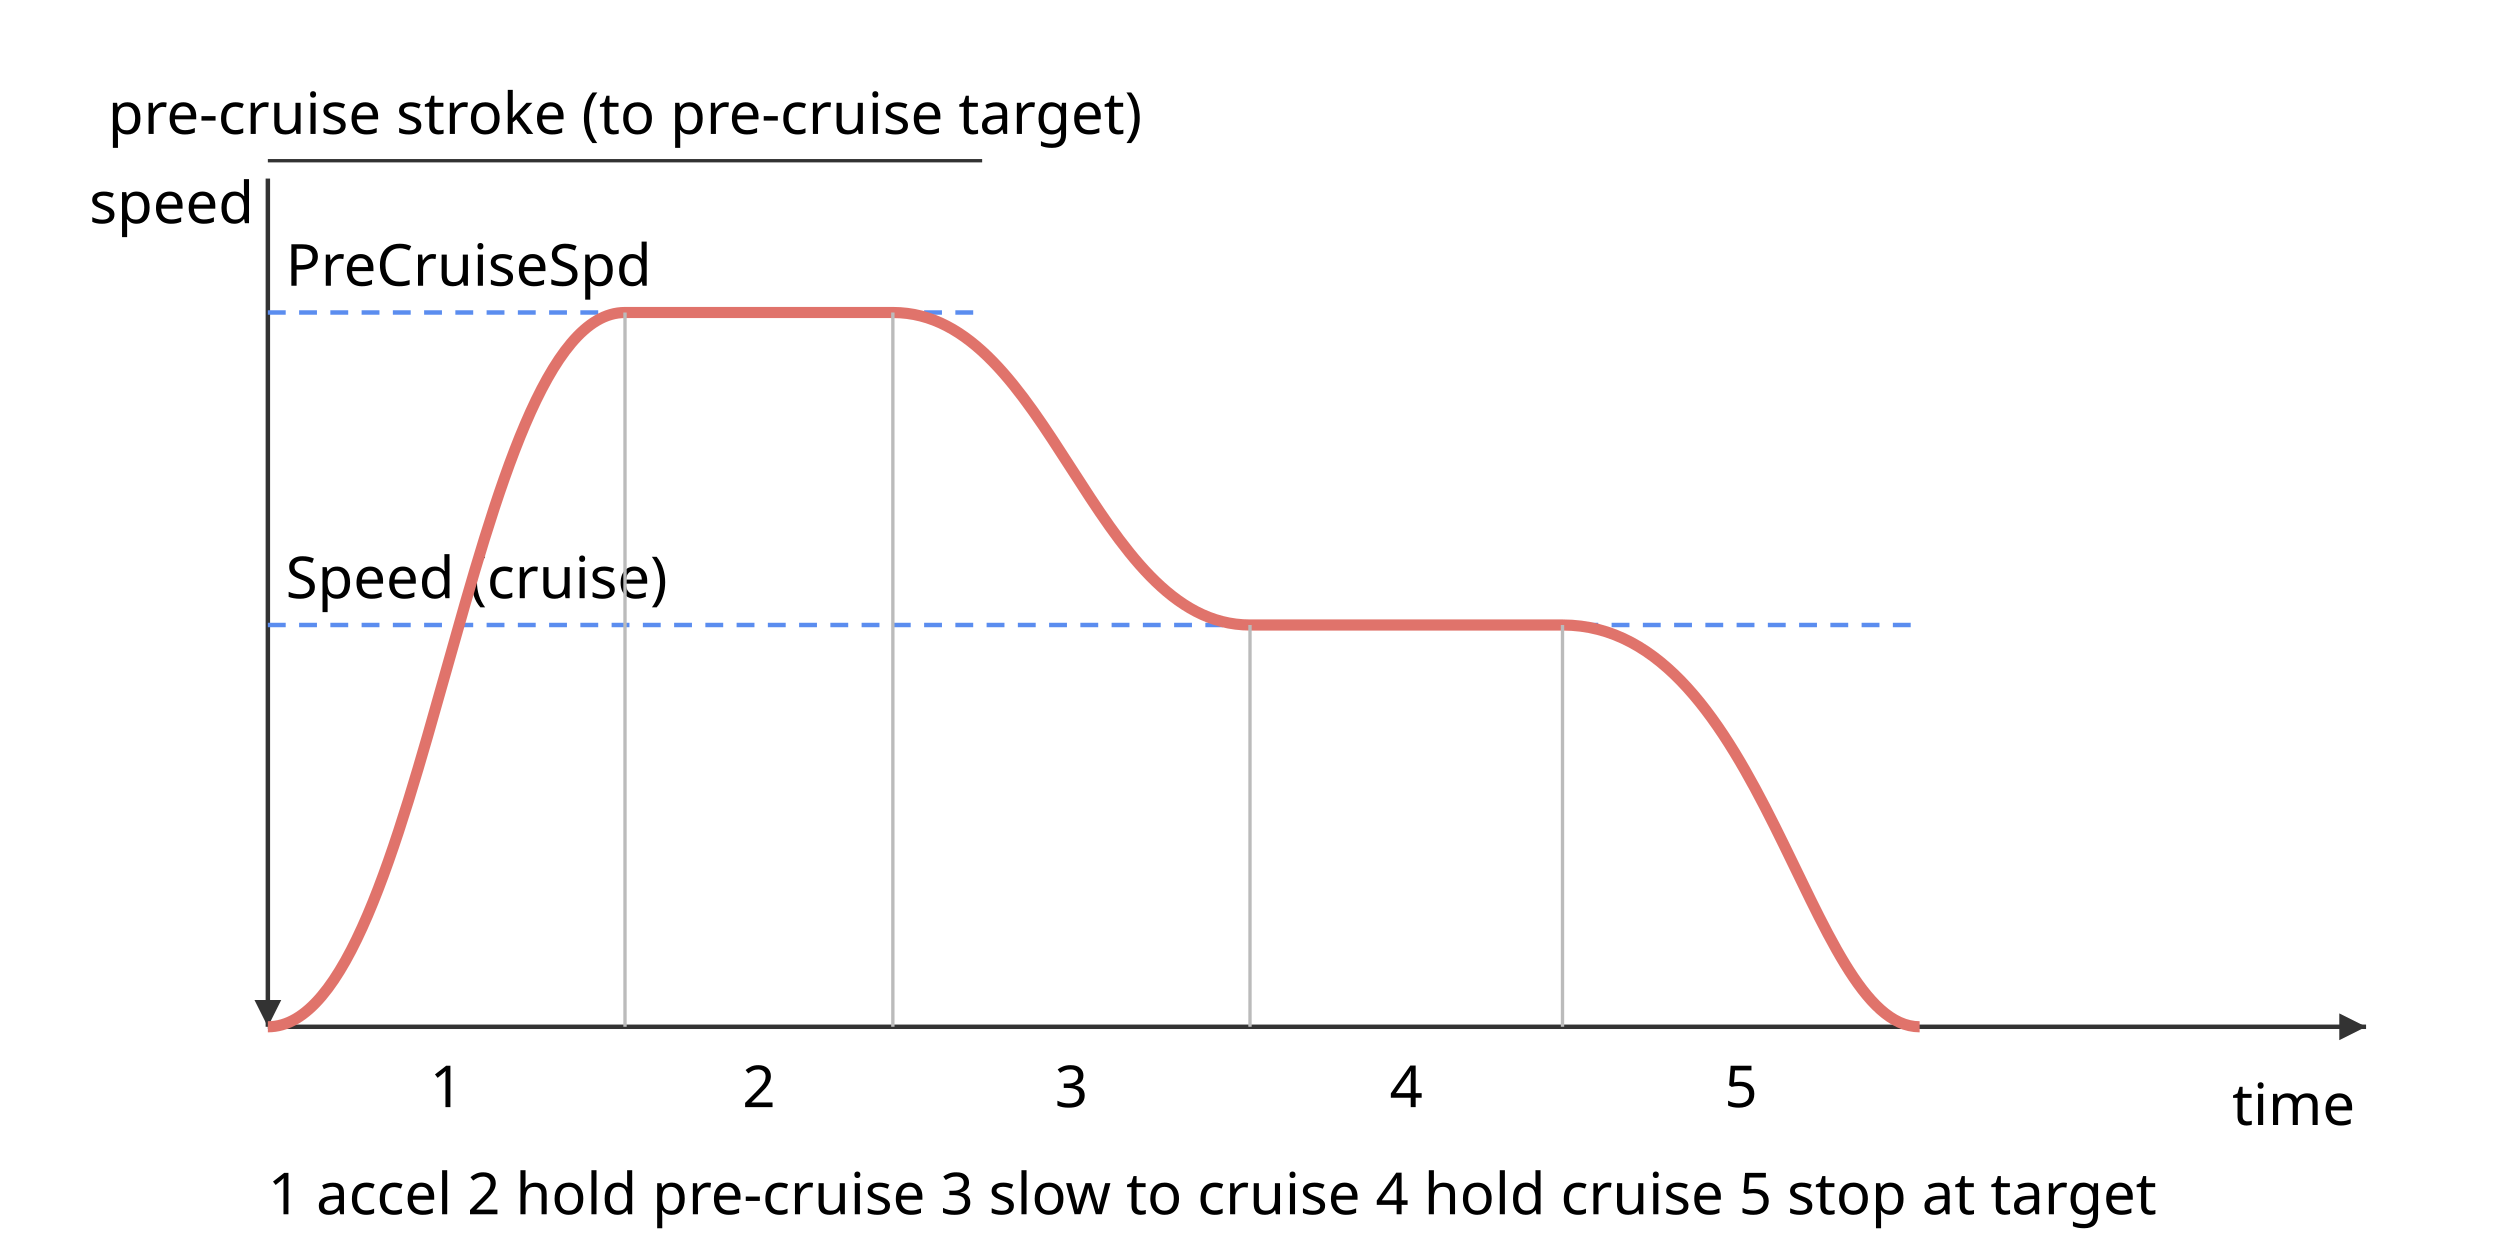
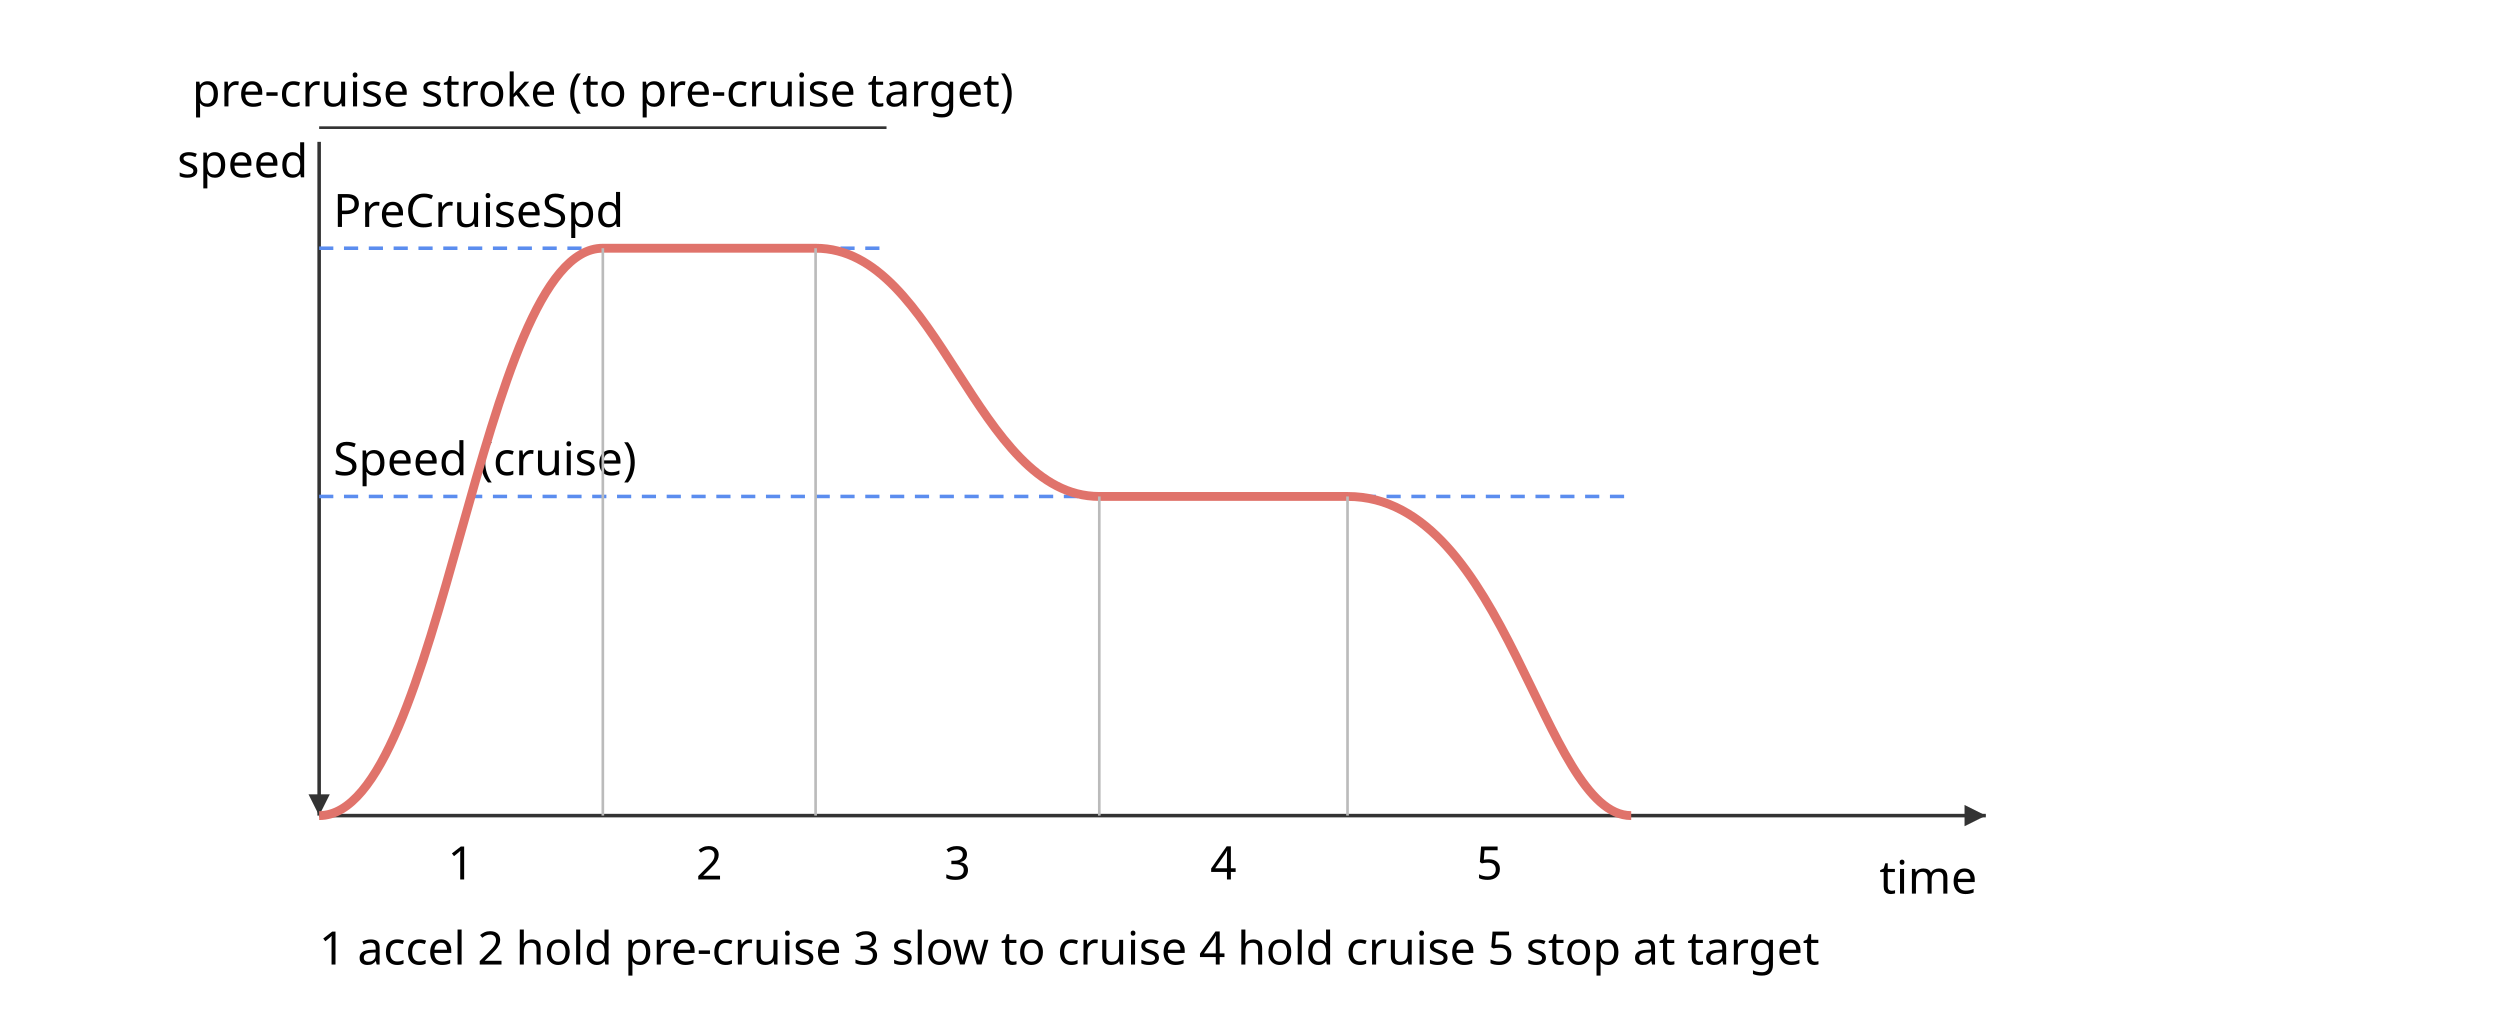
- <svg xmlns="http://www.w3.org/2000/svg" width="560" height="280" viewBox="0 0 560 280" font-family="sans-serif" font-size="13">
+ <svg xmlns="http://www.w3.org/2000/svg" width="705" height="290" viewBox="-30 0 705 290" font-family="sans-serif" font-size="13">
  <defs>
    <marker id="arrow" markerWidth="8" markerHeight="8" refX="6" refY="3" orient="auto">
      <path d="M0,0 L6,3 L0,6 Z" fill="#333" />
    </marker>
  </defs>
  <line x1="60" y1="40" x2="60" y2="230" stroke="#333" stroke-width="1" marker-end="url(#arrow)" />
  <line x1="60" y1="230" x2="530" y2="230" stroke="#333" stroke-width="1" marker-end="url(#arrow)" />
  <text x="20" y="50">speed</text>
  <text x="500" y="252">time</text>
  <line x1="60" y1="70" x2="220" y2="70" stroke="#5b8def" stroke-width="1" stroke-dasharray="4 3" />
  <text x="64" y="64">PreCruiseSpd</text>
  <line x1="60" y1="140" x2="430" y2="140" stroke="#5b8def" stroke-width="1" stroke-dasharray="4 3" />
  <text x="64" y="134">Speed (cruise)</text>
  <path d="M60,230 C95,230 105,70 140,70 L200,70 C235,70 245,140 280,140 L350,140 C395,140 405,230 430,230" fill="none" stroke="#e0736b" stroke-width="2.5" />
  <line x1="140" y1="70" x2="140" y2="230" stroke="#bbb" stroke-width="0.75" />
  <line x1="200" y1="70" x2="200" y2="230" stroke="#bbb" stroke-width="0.75" />
  <line x1="280" y1="140" x2="280" y2="230" stroke="#bbb" stroke-width="0.75" />
  <line x1="350" y1="140" x2="350" y2="230" stroke="#bbb" stroke-width="0.75" />
  <text x="100" y="248" text-anchor="middle">1</text>
  <text x="170" y="248" text-anchor="middle">2</text>
  <text x="240" y="248" text-anchor="middle">3</text>
  <text x="315" y="248" text-anchor="middle">4</text>
  <text x="390" y="248" text-anchor="middle">5</text>
  <line x1="60" y1="36" x2="220" y2="36" stroke="#333" stroke-width="0.75" />
  <text x="140" y="30" text-anchor="middle">pre-cruise stroke (to pre-cruise target)</text>
  <text x="60" y="272">1 accel  2 hold pre-cruise  3 slow to cruise  4 hold cruise  5 stop at target</text>
</svg>
